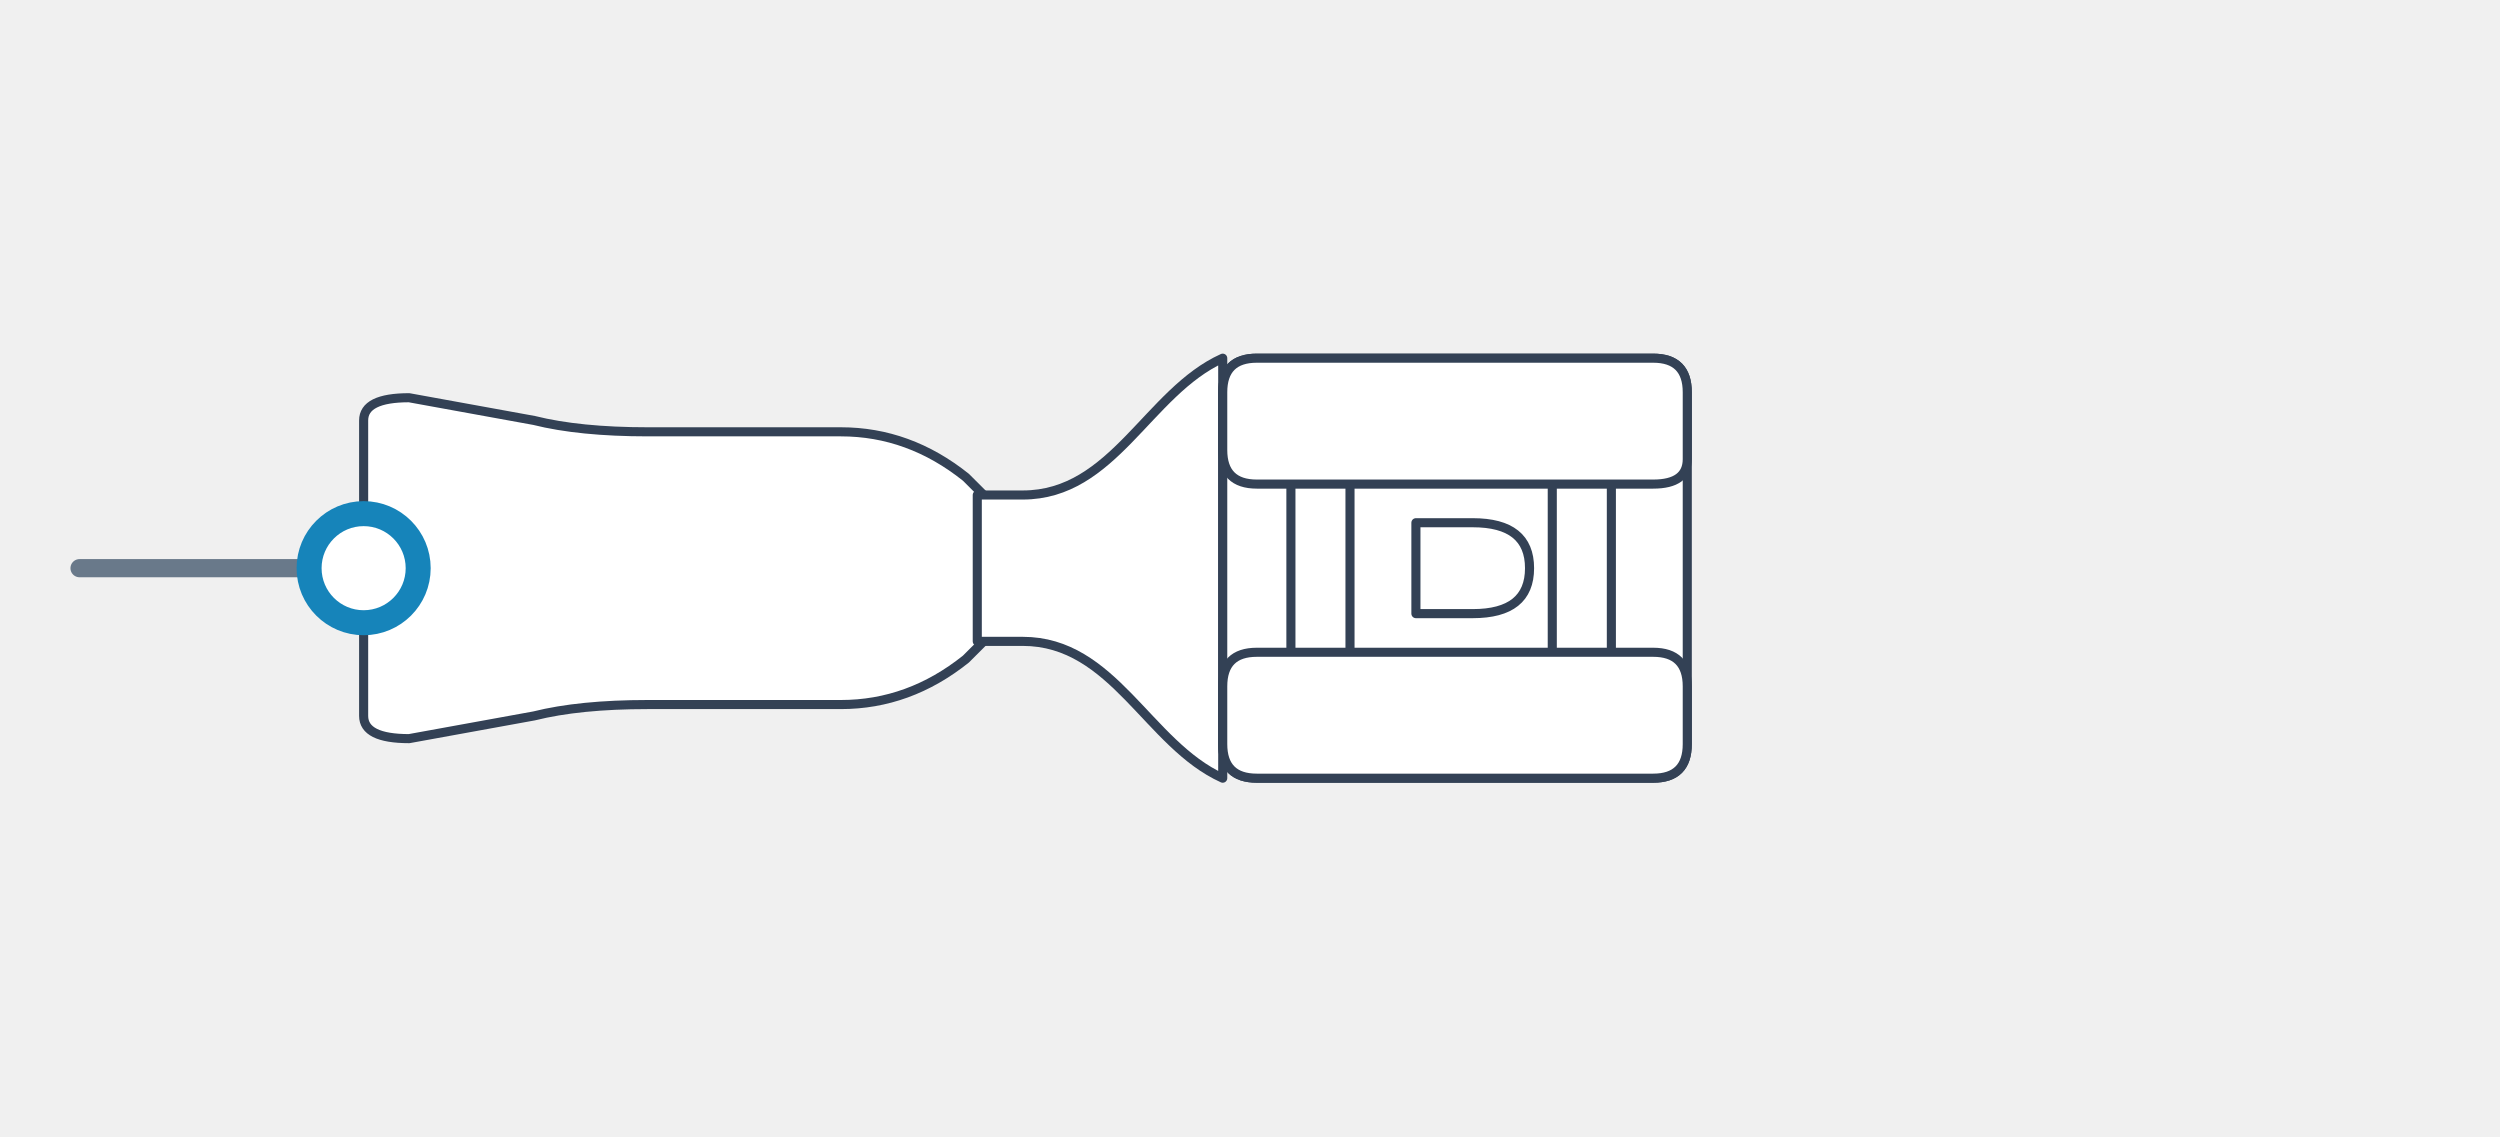
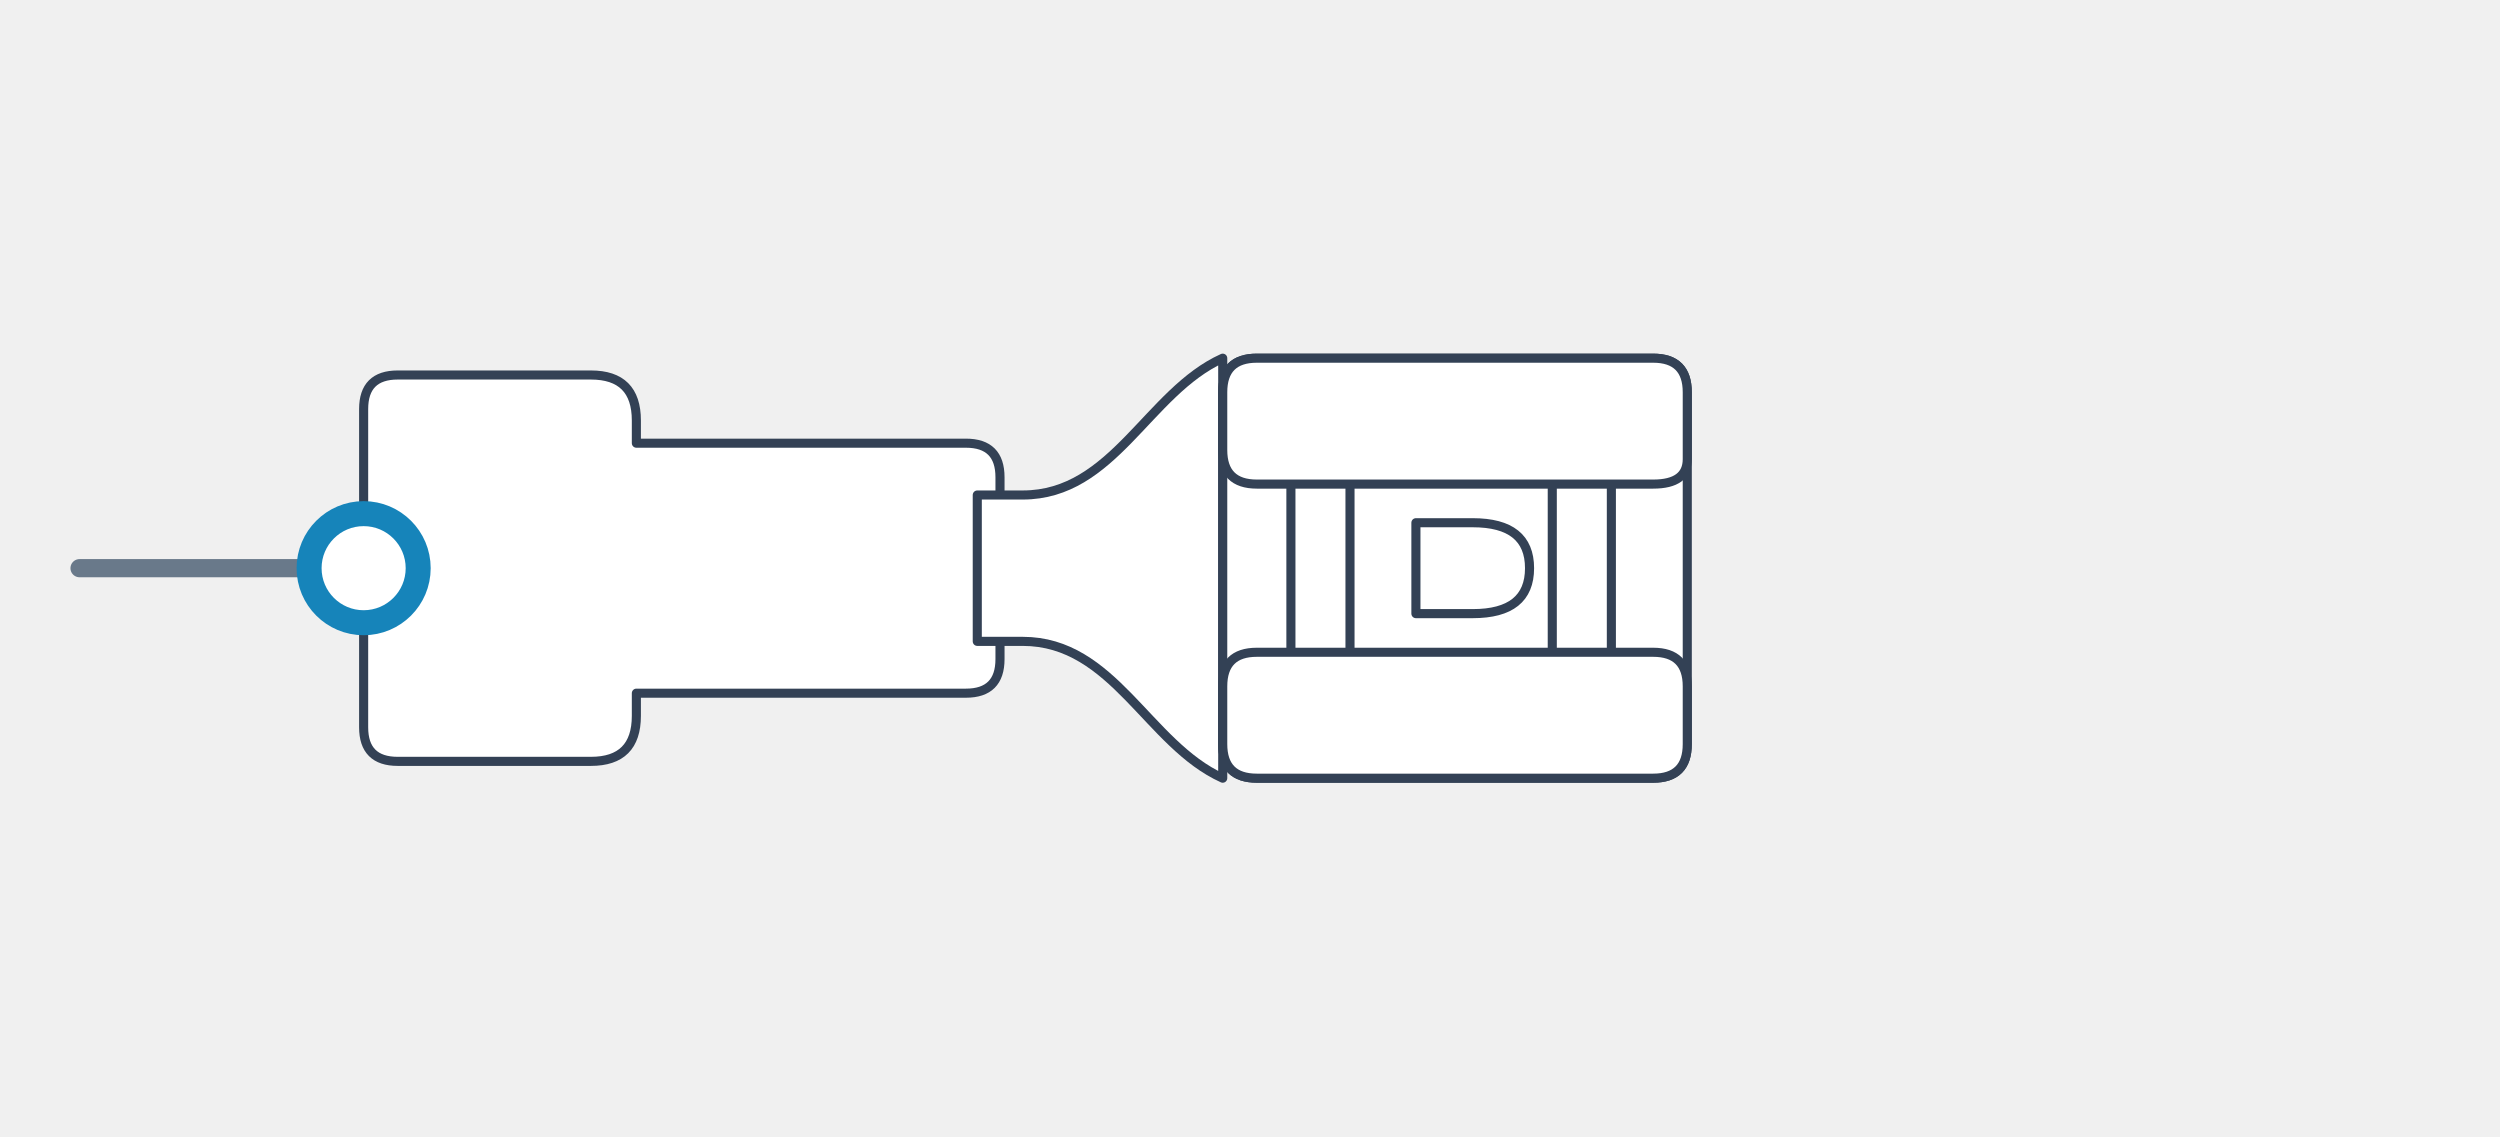
<svg xmlns="http://www.w3.org/2000/svg" width="220" height="100" viewBox="0 0 220 100" role="img" aria-labelledby="title">
  <style>svg{font-family:Arial,'Segoe UI',sans-serif} .geom{stroke:#334155;stroke-width:.8;stroke-linecap:round;stroke-linejoin:round} .geom text{stroke:none;stroke-width:0} .detail{stroke:#8593a3;stroke-width:.55;fill:none} .wire{stroke:#69798a;stroke-width:1.6;fill:none;stroke-linecap:round} .text{font-size:12px;fill:#334155;stroke:none} .small{font-size:10px;fill:#64748b;stroke:none} .title{font-size:25px;fill:#0f172a;font-weight:700;stroke:none} .card-title{font-size:17px;fill:#1e293b;font-weight:700;stroke:none} .view{font-size:11px;fill:#237ca3;font-weight:700;stroke:none} .badge{font-size:11px;fill:#1684ba;font-weight:700;stroke:none} .dim{stroke:#5f8f87;stroke-width:.55;fill:none} .dimtext{font-size:11px;fill:#427a70;stroke:none}</style>
  <defs>
    <linearGradient id="metal" x1="0" y1="0" x2="0" y2="1">
      <stop offset="0" stop-color="#b8c1ca" />
      <stop offset=".25" stop-color="#fafcfd" />
      <stop offset=".48" stop-color="#d1d8df" />
      <stop offset=".72" stop-color="#eef2f5" />
      <stop offset="1" stop-color="#99a7b5" />
    </linearGradient>
    <linearGradient id="red" x1="0" y1="0" x2="0" y2="1">
      <stop offset="0" stop-color="#a7383b" />
      <stop offset=".25" stop-color="#ed7778" />
      <stop offset=".48" stop-color="#d95054" />
      <stop offset=".8" stop-color="#c34347" />
      <stop offset="1" stop-color="#993439" />
    </linearGradient>
    <linearGradient id="blue" x1="0" y1="0" x2="0" y2="1">
      <stop offset="0" stop-color="#235783" />
      <stop offset=".25" stop-color="#65a2ce" />
      <stop offset=".5" stop-color="#397fb3" />
      <stop offset="1" stop-color="#23557d" />
    </linearGradient>
    <linearGradient id="yellow" x1="0" y1="0" x2="0" y2="1">
      <stop offset="0" stop-color="#b88c29" />
      <stop offset=".27" stop-color="#ffe6a1" />
      <stop offset=".55" stop-color="#e9bd4d" />
      <stop offset="1" stop-color="#b48c32" />
    </linearGradient>
  </defs>
  <g class="geom">
    <line x1="7" y1="50" x2="32" y2="50" class="wire" />
-     <path d="M32 37 Q32 35 36 35 L47 37 Q51 38 57 38 H74 Q80 38 85 42 L88 45 V55 L85 58 Q80 62 74 62 H57 Q51 62 47 63 L36 65 Q32 65 32 63 Z" fill="#fff" />
+     <path d="M32 36 Q32 33 35 33 H52 Q56 33 56 37 V39 H85 Q88 39 88 42 V58 Q88 61 85 61 H56 V63 Q56 67 52 67 H35 Q32 67 32 64 Z" fill="#fff" />
    <path d="M86 43.56 H90 C98 43.56 101 34.5 107.6 31.52 V68.48 C101 65.5 98 56.44 90 56.44 H86 Z" fill="#fff" />
    <g transform="translate(107.6,50)">
      <path d="M0 -15.48 Q0 -18.48 3 -18.48 H37.88 Q40.88 -18.48 40.88 -15.48 V15.48 Q40.88 18.48 37.88 18.48 H3 Q0 18.48 0 15.48 Z" fill="#fff" />
      <rect x="6" y="-8.2" width="5.2" height="16.4" rx="0.5" fill="#fff" />
      <rect x="29" y="-8.2" width="5.2" height="16.4" rx="0.5" fill="#fff" />
      <path d="M17 -4 H22 Q27 -4 27 0 Q27 4 22 4 H17 Z" fill="#fff" />
      <path d="M3 -18.48 H37.88 Q40.88 -18.48 40.88 -15.48 V-9.6 Q40.88 -7.4 37.88 -7.4 H3 Q0 -7.4 0 -10.4 V-15.48 Q0 -18.48 3 -18.48 Z" fill="#fff" />
      <path d="M3 7.4 H37.88 Q40.88 7.4 40.88 10.4 V15.48 Q40.88 18.48 37.88 18.48 H3 Q0 18.48 0 15.48 V10.4 Q0 7.4 3 7.4 Z" fill="#fff" />
    </g>
  </g>
  <circle cx="32" cy="50" r="4.8" fill="#ffffff" id="anchor-wire-entry" data-role="wire-entry" stroke="#1684ba" stroke-width="2.2" />
</svg>
